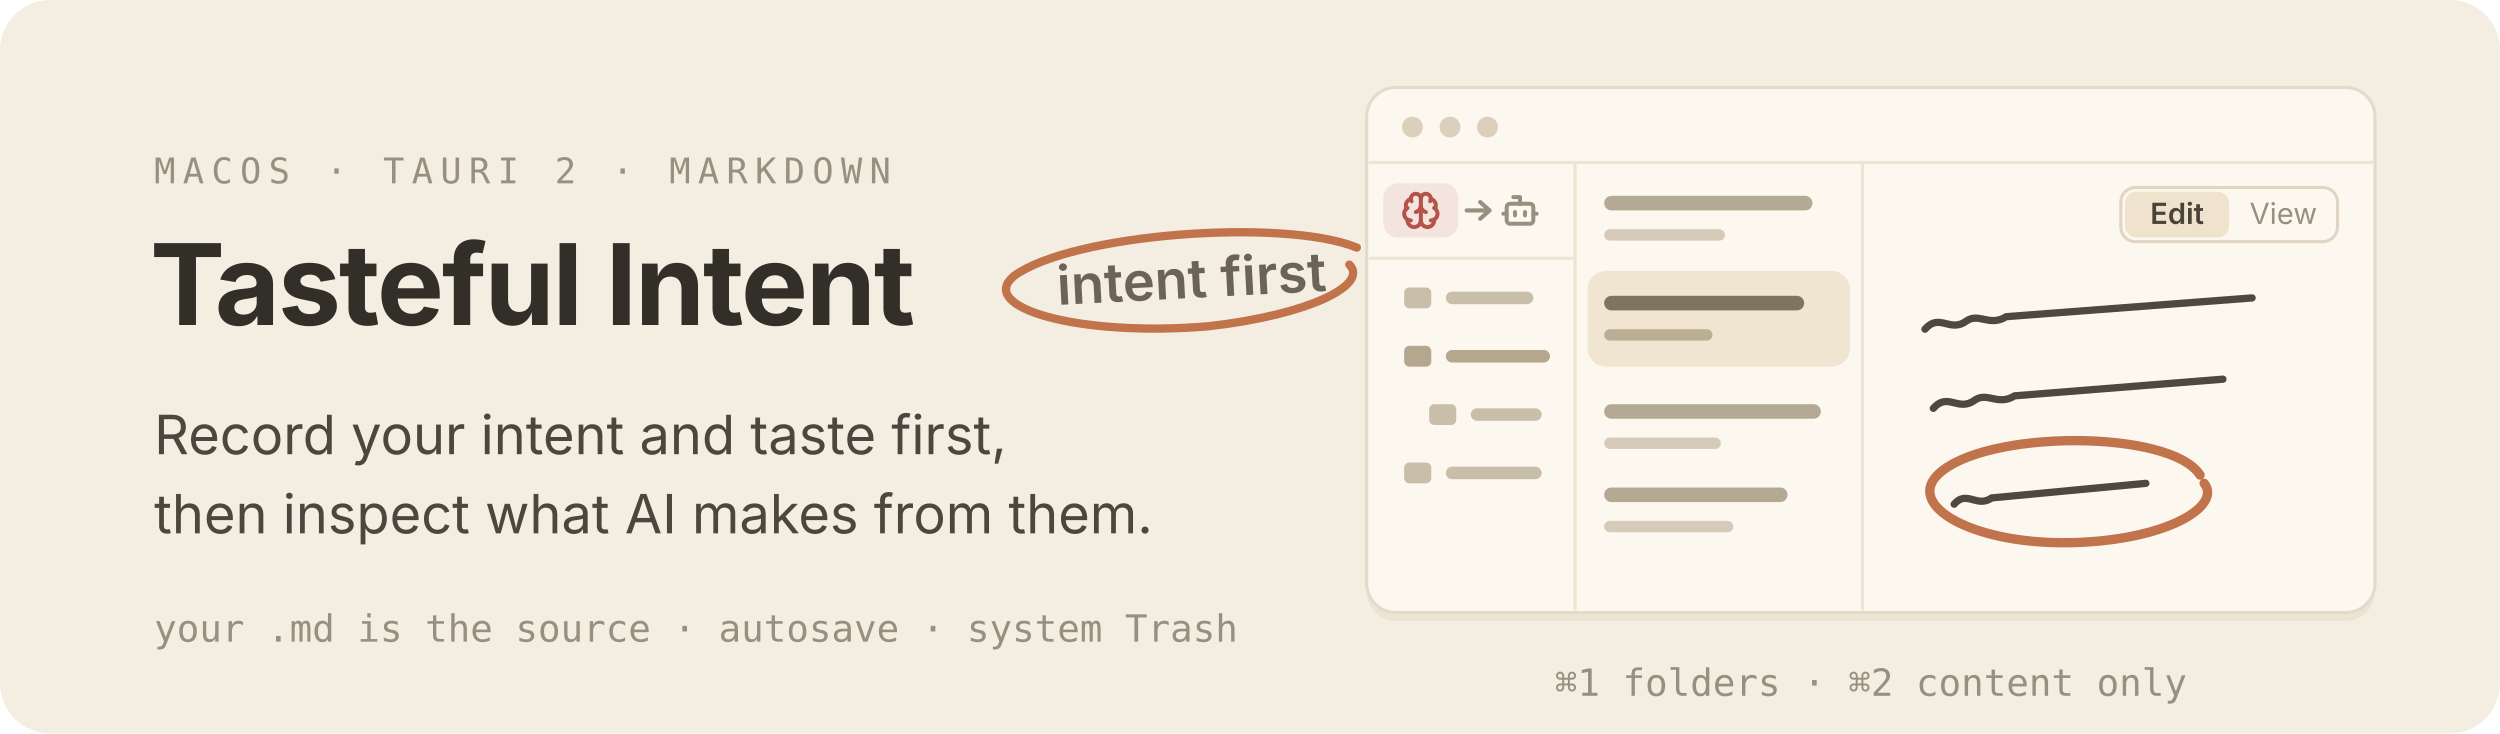
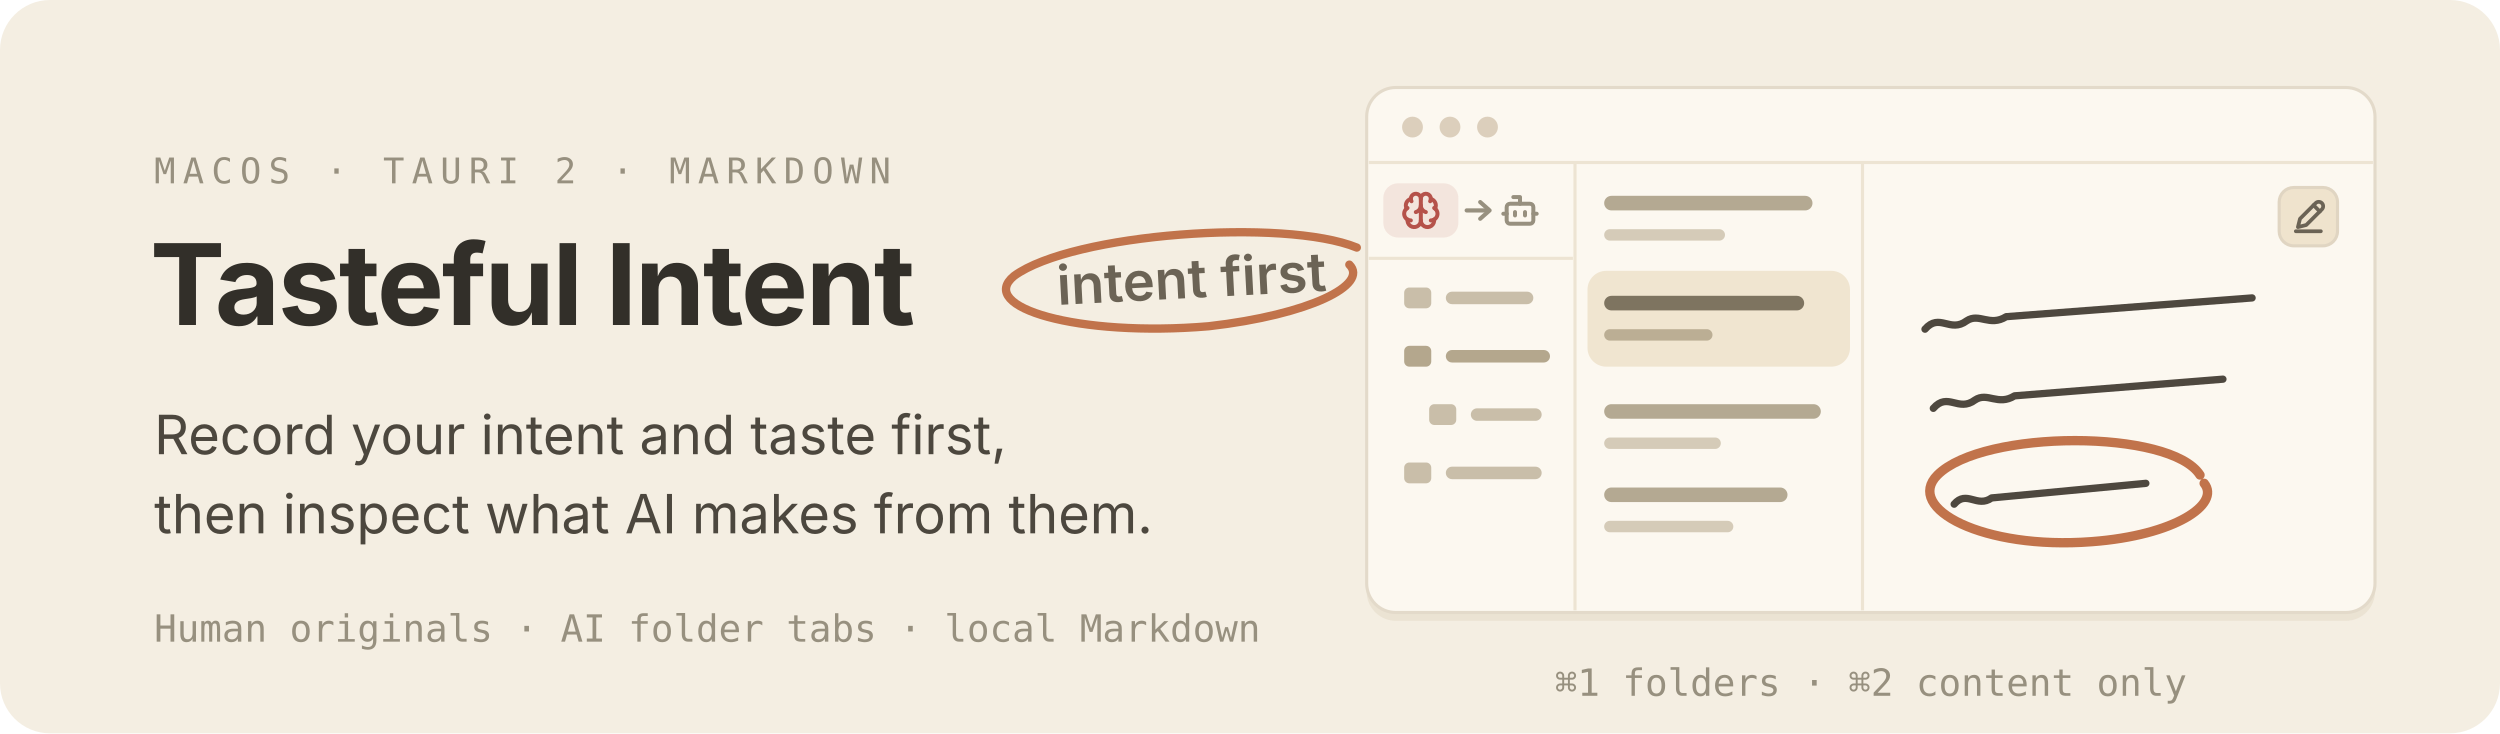
<svg xmlns="http://www.w3.org/2000/svg" width="1200" height="352" viewBox="0 0 1200 352" role="img" aria-labelledby="title desc">
  <rect width="1200" height="352" rx="24" fill="#F4EEE2" />
  <g id="title-block" transform="translate(72 0)" font-family="-apple-system, BlinkMacSystemFont, 'Segoe UI', 'Apple SD Gothic Neo', 'Noto Sans KR', 'Malgun Gothic', sans-serif">
    <text x="2" y="88" font-family="ui-monospace, SFMono-Regular, Menlo, monospace" font-size="17" letter-spacing="3.5" fill="#97907F">MACOS · TAURI 2 · MARKDOWN</text>
    <text x="0" y="156" font-size="54" font-weight="700" letter-spacing="-1" fill="#322F29">Tasteful Intent</text>
    <g transform="translate(500 135) rotate(-3)">
      <text x="0" y="8" text-anchor="middle" font-size="26" font-weight="600" fill="#6B6355">intent first</text>
      <path d="M80 -12 C 46 -28, -56 -26, -85 -7 C -104 7, -56 24, 7 22 C 56 19, 85 6, 76 -4" fill="none" stroke="#C1734B" stroke-width="4" stroke-linecap="round" />
    </g>
    <text x="2" y="218" font-size="26" fill="#4C473E">Record your intent and taste first,</text>
    <text x="2" y="256" font-size="26" fill="#4C473E">then inspect what AI makes from them.</text>
-     <text x="2" y="308" font-family="ui-monospace, SFMono-Regular, Menlo, monospace" font-size="18" fill="#97907F">your .md is the source  ·  autosave  ·  system Trash</text>
+     <text x="2" y="308" font-family="ui-monospace, SFMono-Regular, Menlo, monospace" font-size="18" fill="#97907F">Human originals  ·  AI folder tabs  ·  local Markdown</text>
  </g>
  <g id="project-proof" transform="translate(656 42)">
    <rect x="0" y="4" width="484" height="252" rx="14" fill="#E4DAC7" opacity="0.55" />
    <rect x="0" y="0" width="484" height="252" rx="14" fill="#FCF8F0" stroke="#E3DACA" stroke-width="1.5" />
    <circle cx="22" cy="19" r="5" fill="#DCCFBC" />
    <circle cx="40" cy="19" r="5" fill="#DCCFBC" />
    <circle cx="58" cy="19" r="5" fill="#DCCFBC" />
    <line x1="1" y1="36" x2="483" y2="36" stroke="#EDE4D3" stroke-width="1.5" />
    <line x1="100" y1="36" x2="100" y2="251" stroke="#EDE4D3" stroke-width="1.5" />
    <line x1="238" y1="36" x2="238" y2="251" stroke="#EDE4D3" stroke-width="1.5" />
    <g id="space-switcher">
      <rect x="8" y="46" width="36" height="26" rx="7" fill="#B5524A" opacity="0.12" />
      <g transform="translate(16.4 49.4) scale(0.8)" fill="none" stroke="#B5524A" stroke-width="2.4" stroke-linecap="round" stroke-linejoin="round">
        <path d="M12 18V5" />
        <path d="M15 13a4.17 4.17 0 0 1-3-4 4.17 4.17 0 0 1-3 4" />
        <path d="M17.598 6.5A3 3 0 1 0 12 5a3 3 0 1 0-5.598 1.5" />
        <path d="M17.997 5.125a4 4 0 0 1 2.526 5.77" />
        <path d="M18 18a4 4 0 0 0 2-7.464" />
        <path d="M19.967 17.483A4 4 0 1 1 12 18a4 4 0 1 1-7.967-.517" />
        <path d="M6 18a4 4 0 0 1-2-7.464" />
        <path d="M6.003 5.125a4 4 0 0 0-2.526 5.77" />
      </g>
      <g stroke="#97907F" stroke-width="2" fill="none" stroke-linecap="round" stroke-linejoin="round">
        <line x1="48" y1="59" x2="58" y2="59" />
        <path d="M54.5 55 L 59 59 L 54.5 63" />
      </g>
      <g transform="translate(64 49.4) scale(0.8)" fill="none" stroke="#97907F" stroke-width="2.4" stroke-linecap="round" stroke-linejoin="round">
        <path d="M12 8V4H8" />
        <rect x="4" y="8" width="16" height="12" rx="2" />
        <path d="M2 14h2" />
        <path d="M20 14h2" />
        <path d="M15 13v2" />
        <path d="M9 13v2" />
      </g>
      <line x1="1" y1="82" x2="99" y2="82" stroke="#EDE4D3" stroke-width="1.5" />
    </g>
    <g fill="#C9BEA9">
      <rect x="18" y="96" width="13" height="10" rx="2.5" />
      <rect x="38" y="98" width="42" height="6" rx="3" />
      <rect x="18" y="124" width="13" height="10" rx="2.5" fill="#B4A78D" />
      <rect x="38" y="126" width="50" height="6" rx="3" fill="#B4A78D" />
      <rect x="30" y="152" width="13" height="10" rx="2.5" />
      <rect x="50" y="154" width="34" height="6" rx="3" />
      <rect x="18" y="180" width="13" height="10" rx="2.5" />
      <rect x="38" y="182" width="46" height="6" rx="3" />
    </g>
    <g>
      <rect x="114" y="52" width="100" height="7" rx="3.5" fill="#B4A992" />
      <rect x="114" y="68" width="58" height="5.5" rx="2.75" fill="#D5CBB8" />
      <rect x="106" y="88" width="126" height="46" rx="9" fill="#F0E5D0" />
      <rect x="114" y="100" width="96" height="7" rx="3.5" fill="#7E7460" />
      <rect x="114" y="116" width="52" height="5.5" rx="2.75" fill="#BBAE94" />
      <rect x="114" y="152" width="104" height="7" rx="3.5" fill="#B4A992" />
      <rect x="114" y="168" width="56" height="5.5" rx="2.75" fill="#D5CBB8" />
      <rect x="114" y="192" width="88" height="7" rx="3.5" fill="#B4A992" />
      <rect x="114" y="208" width="62" height="5.5" rx="2.75" fill="#D5CBB8" />
    </g>
    <g id="content-pane">
-       <g transform="translate(362 48)">
-         <rect x="0" y="0" width="104" height="26" rx="7" fill="none" stroke="#E0D5C2" stroke-width="1.5" />
-         <rect x="2" y="2" width="50" height="22" rx="5.5" fill="#EFE3CD" />
-         <text x="27" y="17.5" text-anchor="middle" font-family="-apple-system, BlinkMacSystemFont, 'Segoe UI', sans-serif" font-size="14" font-weight="600" fill="#4A443A">Edit</text>
-         <text x="78" y="17.5" text-anchor="middle" font-family="-apple-system, BlinkMacSystemFont, 'Segoe UI', sans-serif" font-size="14" fill="#97907F">View</text>
+       <g transform="translate(438 48)">
+         <rect width="28" height="28" rx="7" fill="#EFE3CD" stroke="#E0D5C2" stroke-width="1.5" />
+         <g transform="translate(6 6)" fill="none" stroke="#6B6355" stroke-width="1.8" stroke-linecap="round" stroke-linejoin="round">
+           <path d="M10.5 2.5 13.5 5.5" />
+           <path d="M3 13 4 9 11.5 1.5a2.1 2.1 0 0 1 3 3L7 12Z" />
+           <path d="M2 15h12" />
+         </g>
      </g>
      <g transform="translate(268 108)" stroke="#4E483F" stroke-width="3.5" stroke-linecap="round" stroke-linejoin="round" fill="none">
        <path d="M0 8 c 7 -8, 12 2, 20 -4 c 6 -4, 11 3, 19 -2 l 118 -9" />
        <path d="M4 46 c 7 -8, 12 2, 20 -4 c 6 -4, 11 3, 19 -2 l 100 -8" />
        <path d="M14 92 c 6 -7, 11 2, 18 -3 l 74 -7" />
      </g>
      <path d="M400 186 C 386 164, 296 164, 274 186 C 258 202, 296 222, 348 218 C 388 215, 410 200, 402 190" fill="none" stroke="#C1734B" stroke-width="4.5" stroke-linecap="round" />
    </g>
    <text x="242" y="292" text-anchor="middle" font-family="ui-monospace, SFMono-Regular, Menlo, monospace" font-size="18" fill="#97907F">⌘1 folders  ·  ⌘2 content only</text>
  </g>
</svg>
